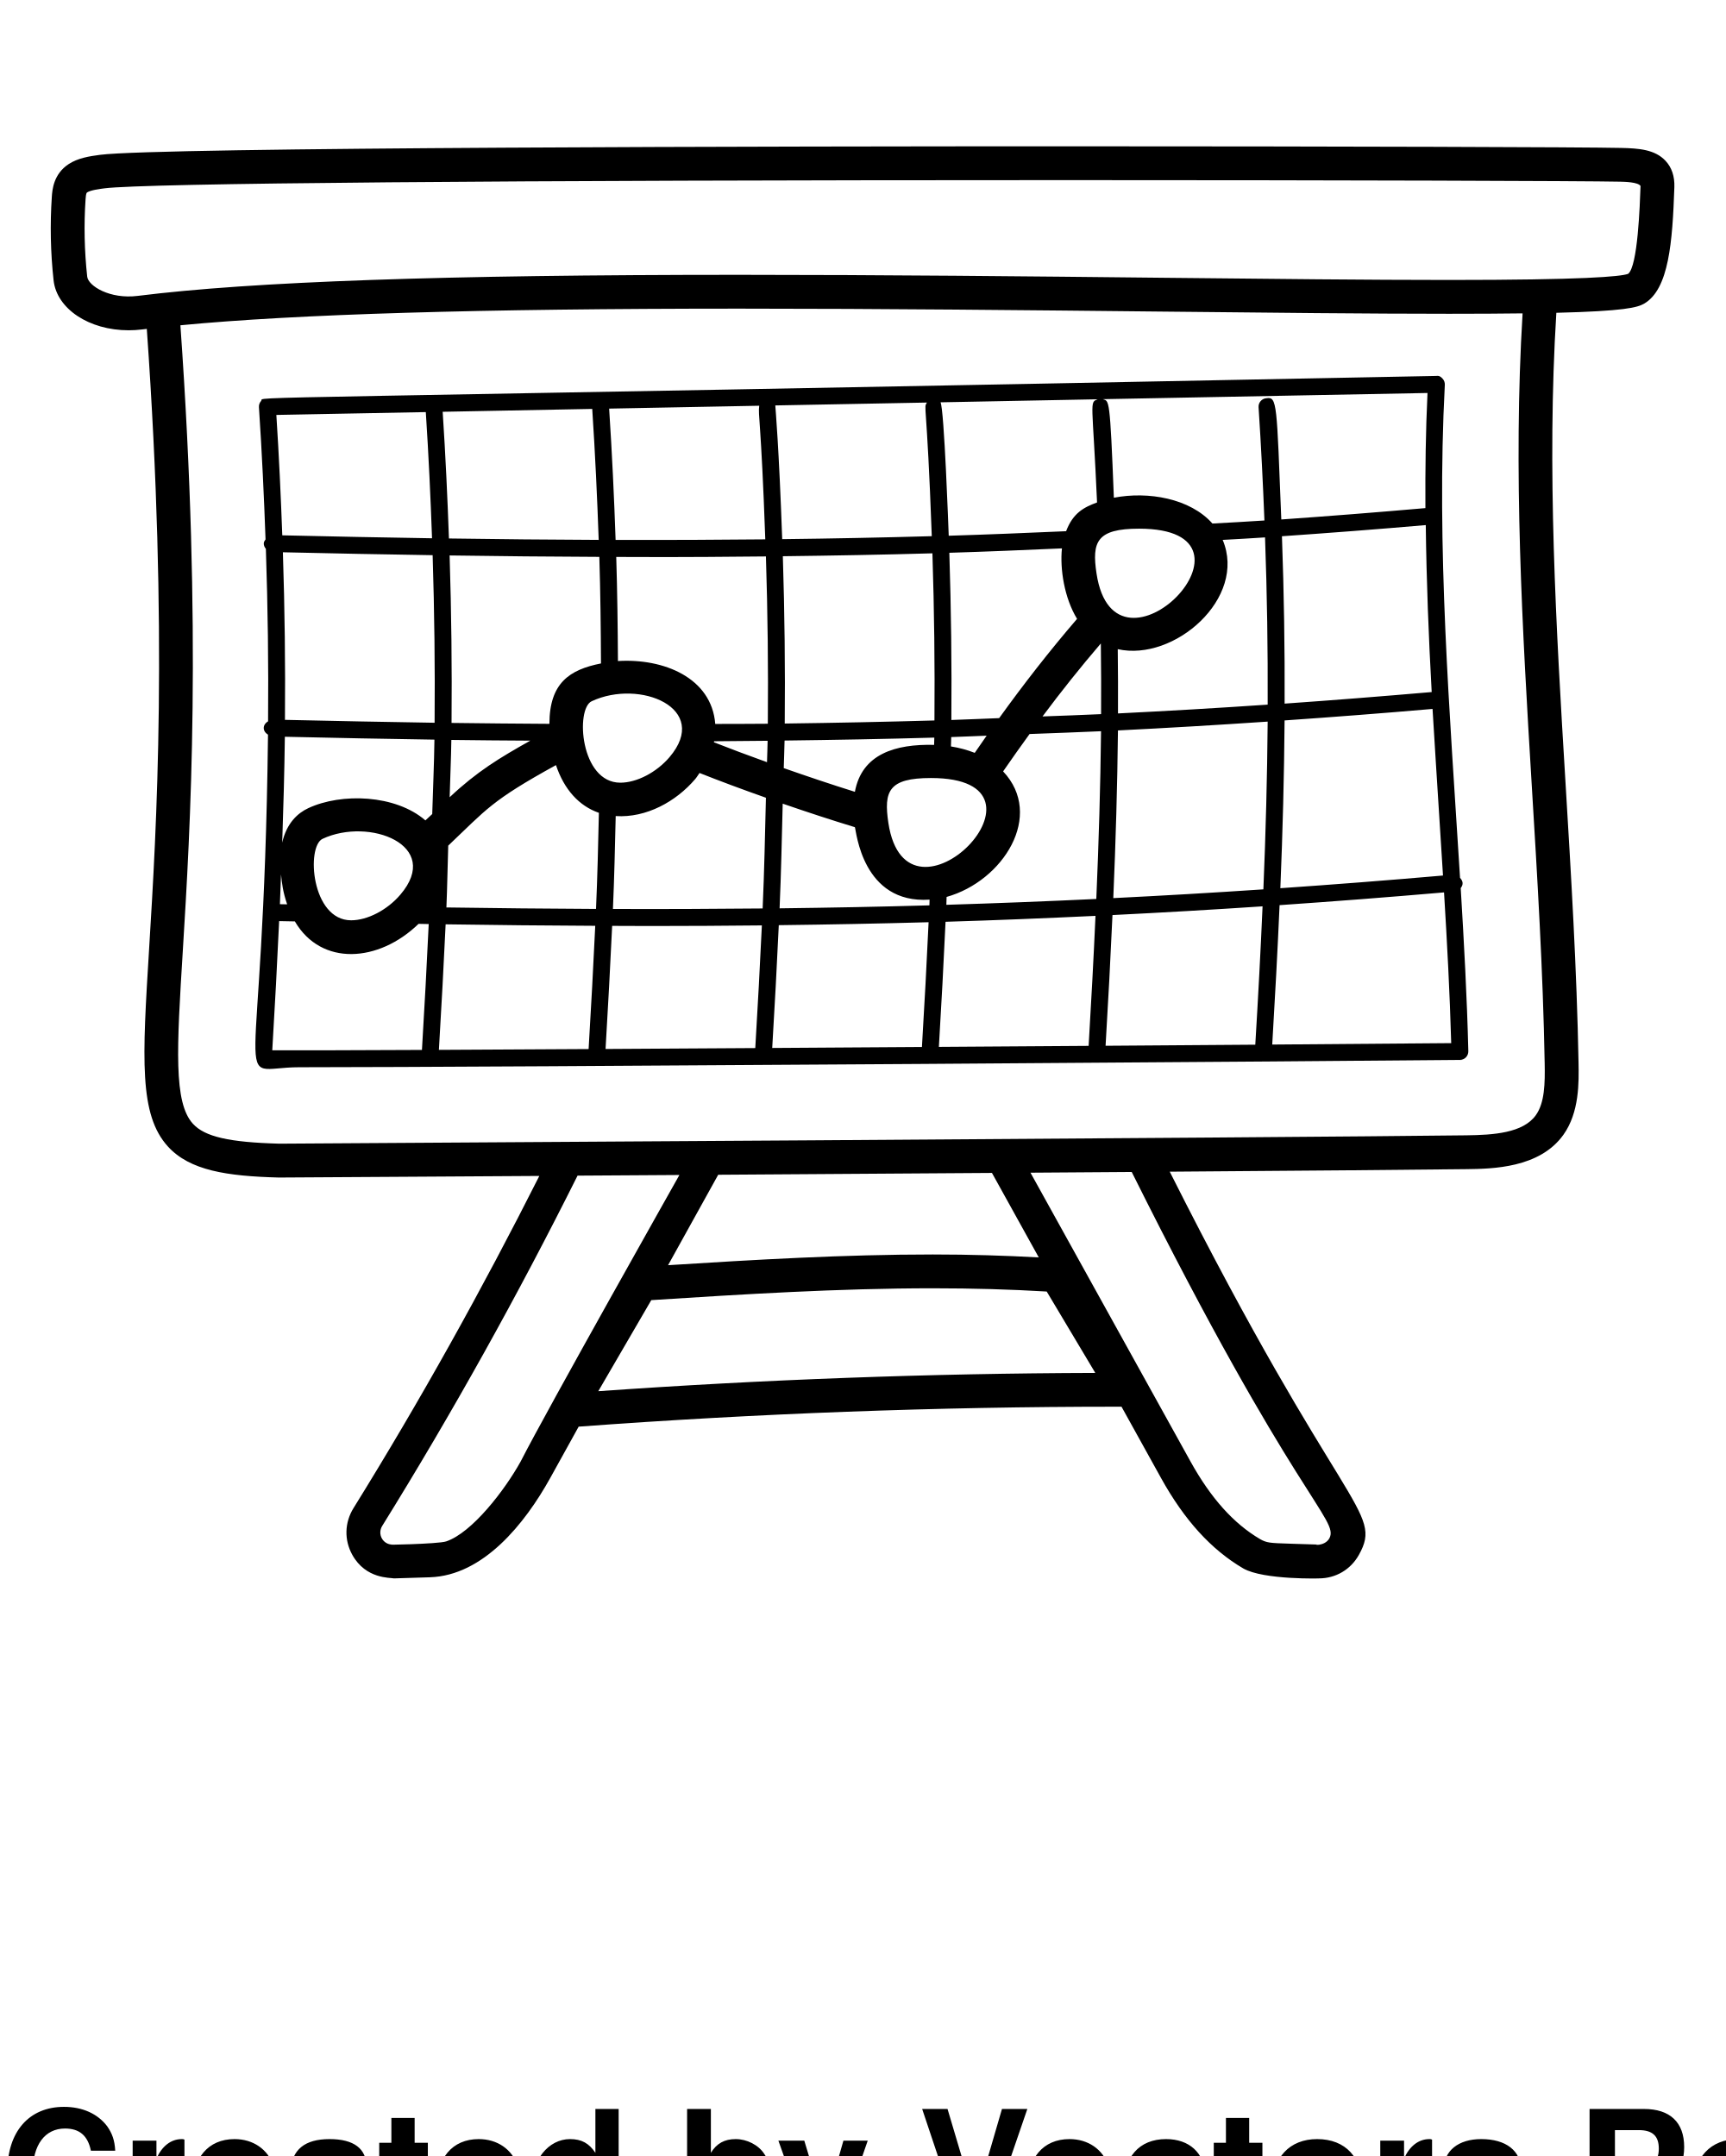
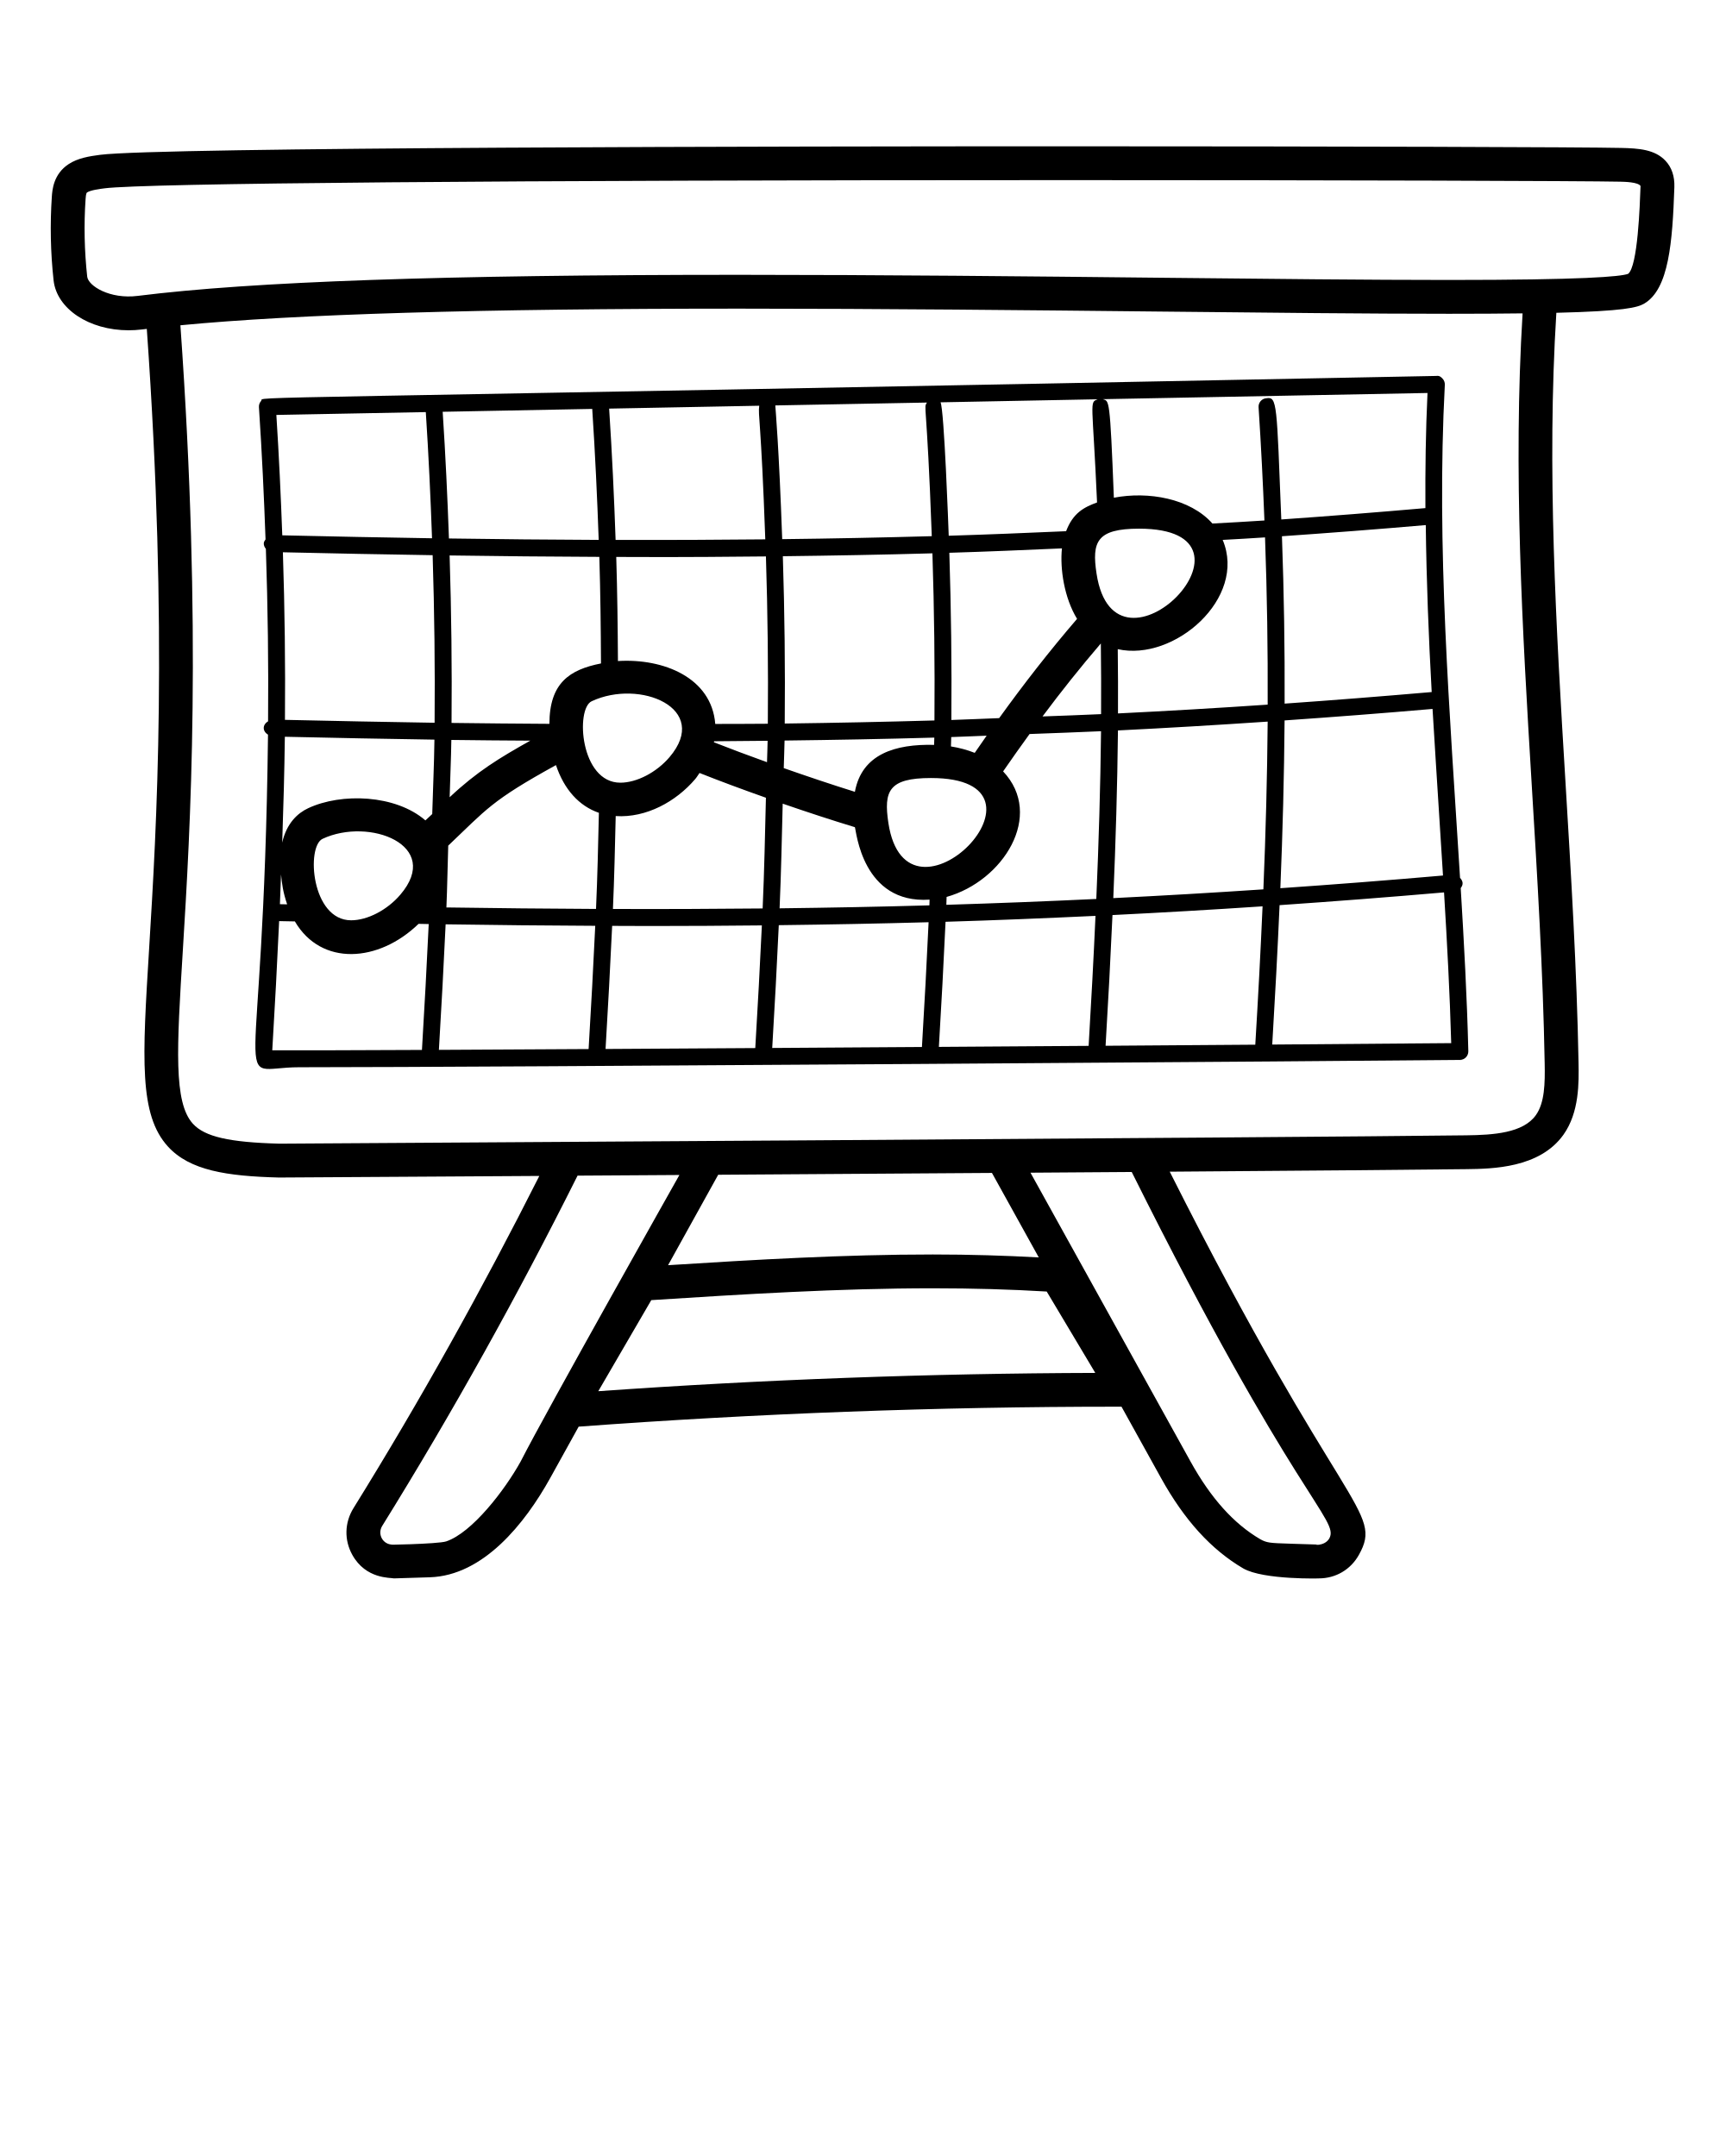
<svg xmlns="http://www.w3.org/2000/svg" version="1.1" x="0px" y="0px" viewBox="0 0 51 63.75" enable-background="new 0 0 51 51" xml:space="preserve">
  <g>
    <path d="M1.532,5.819c-0.055,0.817-0.038,1.648,0.052,2.469c0.092,0.842,1.046,1.478,2.219,1.478   c0.129,0,0.26-0.008,0.392-0.024C4.241,9.736,4.293,9.73,4.34,9.725   c0.636,8.987,0.287,14.772,0.069,18.317c-0.202,3.276-0.303,4.921,0.559,5.863   c0.646,0.705,1.732,0.872,3.274,0.913h0.022c0.053,0,3.238-0.019,7.68-0.047   c-1.686,3.344-3.522,6.644-5.493,9.821c-0.266,0.429-0.279,0.946-0.035,1.384   c0.402,0.722,1.125,0.668,1.229,0.695l1.062-0.033c1.58-0.05,2.809-1.583,3.559-2.935   l0.841-1.519c5.26-0.39,10.608-0.59,15.905-0.59h0.143l1.168,2.108   c0.689,1.244,1.483,2.118,2.429,2.673c0.598,0.349,2.337,0.296,2.236,0.296   c0.5,0,0.942-0.26,1.185-0.696c0.734-1.32-0.498-1.2-5.592-11.33   c4.07-0.03,7.39-0.057,8.78-0.075c0.752-0.01,2.152-0.028,2.857-1.015   c0.475-0.665,0.459-1.551,0.448-2.138c-0.051-2.754-0.221-5.561-0.385-8.274   c-0.278-4.583-0.557-9.297-0.271-13.894c2.007-0.05,2.398-0.154,2.601-0.274   c0.726-0.43,0.832-1.812,0.888-3.44c0.011-0.322-0.078-0.586-0.264-0.783   c-0.312-0.331-0.782-0.367-1.318-0.378C46.898,4.35,39.661,4.326,31.499,4.326   c-7.999,0-26.792,0.025-28.541,0.252c-0.322,0.042-0.658,0.097-0.928,0.274   C1.578,5.148,1.546,5.618,1.532,5.819z M15.39,43.218c-0.469,0.847-1.435,2.102-2.199,2.359   c-0.235,0.081-2.028,0.11-1.591,0.094c-0.281,0-0.452-0.308-0.3-0.553   c2.077-3.348,4.012-6.828,5.774-10.356c0.962-0.006,1.97-0.013,3.011-0.019   C20.022,34.856,16.197,41.639,15.39,43.218z M21.232,34.736c2.629-0.017,5.408-0.035,8.093-0.054   l1.384,2.498c-0.999-0.054-2.024-0.087-3.132-0.087c-2.621,0-5.256,0.154-7.827,0.317L21.232,34.736z    M17.687,41.136c0.059-0.101,1.667-2.865,1.567-2.693c2.729-0.175,5.544-0.35,8.323-0.35   c1.194,0,2.299,0.032,3.367,0.096l1.436,2.406C27.486,40.609,22.552,40.791,17.687,41.136z    M39.298,45.489c-0.142,0.253-0.546,0.182-0.324,0.182c-1.272-0.041-1.401-0.033-1.581-0.095   c-0.043-0.015-0.089-0.036-0.137-0.064c-0.786-0.461-1.459-1.212-2.059-2.294l-4.733-8.543   c1.023-0.007,2.024-0.014,2.993-0.021C38.288,44.347,39.601,44.937,39.298,45.489z M45.404,32.974   c-0.379,0.531-1.26,0.586-2.057,0.596c-4.999,0.065-34.923,0.247-35.084,0.247   c-1.49-0.04-2.208-0.205-2.559-0.588c-0.576-0.629-0.478-2.227-0.299-5.126   c0.22-3.575,0.573-9.413-0.072-18.485C8.763,9.288,14.188,9.126,21.859,9.126   c4.231,0,8.574,0.046,12.49,0.087c3.216,0.034,6.145,0.065,8.485,0.065   c0.851,0,1.565-0.004,2.178-0.012c-0.282,4.63-0.008,9.349,0.27,13.937   c0.164,2.704,0.334,5.5,0.383,8.232C45.677,32.037,45.665,32.608,45.404,32.974z M2.53,5.887   c0.012-0.175,0.031-0.188,0.048-0.199c0.101-0.066,0.376-0.102,0.509-0.119   C4.26,5.417,14.881,5.326,31.499,5.326c8.155,0,15.383,0.024,16.396,0.046   c0.131,0.003,0.531,0.011,0.604,0.127c-0.021,0.587-0.082,2.375-0.367,2.598   c-0.225,0.083-1.327,0.181-5.298,0.181c-2.338,0-5.262-0.031-8.475-0.065   c-3.919-0.042-8.266-0.087-12.5-0.087c-8.741,0-14.393,0.198-17.788,0.623   c-0.824,0.104-1.463-0.295-1.493-0.57C2.495,7.417,2.478,6.645,2.53,5.887z" />
    <path d="M43.163,25.957c-0.306-4.937-0.703-9.769-0.45-14.578c0.004-0.069-0.021-0.137-0.07-0.187   c-0.048-0.05-0.091-0.089-0.185-0.076C5.592,11.848,7.859,11.704,7.72,11.855   c-0.046,0.05-0.07,0.117-0.065,0.186c0.09,1.358,0.15,2.646,0.195,3.909   c-0.023,0.036-0.051,0.07-0.052,0.117c-0.002,0.063,0.026,0.117,0.062,0.162   c0.058,1.741,0.08,3.426,0.065,5.1c-0.172,0.103-0.169,0.29-0.002,0.395   c-0.132,11.183-1.169,9.833,0.922,9.833c5.664,0,31.907-0.188,34.316-0.217   c0.067-0.001,0.131-0.028,0.177-0.077c0.046-0.048,0.071-0.113,0.07-0.179   c-0.039-1.6-0.128-3.216-0.225-4.824C43.266,26.152,43.254,26.057,43.163,25.957z M42.659,25.888   c-1.641,0.143-3.24,0.267-4.808,0.375c0.069-1.674,0.112-3.312,0.125-4.961   c1.437-0.1,2.89-0.211,4.374-0.34C42.437,22.44,42.42,22.056,42.659,25.888z M37.977,20.805   c0.007-1.616-0.018-3.256-0.079-4.949c1.398-0.097,2.811-0.205,4.252-0.33   c0.02,1.655,0.084,3.304,0.175,4.937C40.852,20.59,39.403,20.705,37.977,20.805z M32.451,11.806   c-0.256,0.098-0.151,0.034-0.019,3.051c-0.39,0.143-0.71,0.31-0.915,0.85   c-1.162,0.051-2.321,0.099-3.47,0.134c-0.006-0.156-0.134-3.762-0.243-3.945L32.451,11.806z    M33.674,15.632c4.104,0-0.712,4.913-1.257,1.329C32.274,16.022,32.42,15.632,33.674,15.632z    M27.52,23.005c4.096,0-0.715,4.892-1.257,1.329C26.122,23.394,26.268,23.005,27.52,23.005z    M25.273,23.413c-0.677-0.212-1.4-0.454-2.103-0.701c0.005-0.27,0.021-0.545,0.024-0.815   c1.473-0.018,2.947-0.045,4.427-0.087c-0.001,0.071-0.004,0.143-0.006,0.215   C26.472,21.996,25.478,22.293,25.273,23.413z M28.816,22.261c-0.224-0.088-0.458-0.151-0.703-0.19   c0.003-0.093,0.007-0.185,0.008-0.277c0.346-0.01,0.7-0.029,1.047-0.041   C29.05,21.923,28.933,22.092,28.816,22.261z M28.125,21.289c0.013-1.619-0.006-3.256-0.06-4.944   c1.102-0.033,2.215-0.081,3.329-0.13c-0.063,0.61,0.071,1.468,0.447,2.084   c-0.823,0.957-1.588,1.942-2.303,2.935C29.068,21.251,28.592,21.275,28.125,21.289z M27.625,21.303   c-1.478,0.042-2.954,0.072-4.426,0.091c0.015-1.622-0.003-3.26-0.056-4.947   c1.473-0.018,2.945-0.044,4.422-0.086C27.619,18.047,27.638,19.684,27.625,21.303z M27.403,11.903   c-0.109,0.183-0.005-0.142,0.143,3.951c-1.476,0.041-2.95,0.071-4.422,0.088   c-0.097-2.74-0.198-3.851-0.204-3.954L27.403,11.903z M22.445,11.997   c-0.039,0.308,0.052,0.372,0.179,3.951c-1.469,0.015-2.944,0.021-4.425,0.017   c-0.044-1.258-0.103-2.54-0.191-3.883L22.445,11.997z M19.791,22.39   c-0.386,0.451-0.969,0.753-1.452,0.753c-1.185,0-1.33-2.183-0.848-2.408   C18.912,20.068,21.025,20.943,19.791,22.39z M17.767,19.617c-0.93,0.184-1.522,0.577-1.525,1.786   c-0.961-0.007-1.92-0.013-2.893-0.027c0.014-1.623-0.004-3.262-0.057-4.952   c1.49,0.022,2.963,0.036,4.426,0.042C17.751,17.537,17.762,18.579,17.767,19.617z M15.677,21.9   c-0.919,0.516-1.573,0.911-2.384,1.673c0.014-0.562,0.043-1.133,0.05-1.694   C14.129,21.89,14.902,21.895,15.677,21.9z M17.508,12.091c0.088,1.339,0.147,2.618,0.191,3.873   c-1.462-0.006-2.937-0.02-4.427-0.042c-0.043-1.214-0.101-2.453-0.185-3.746L17.508,12.091z    M12.588,12.185c0.084,1.288,0.141,2.521,0.184,3.731c-1.456-0.023-2.93-0.052-4.427-0.087   c-0.042-1.154-0.096-2.328-0.175-3.56L12.588,12.185z M8.308,25.855   c0.027,0.269,0.054,0.511,0.181,0.885c-0.071-0.001-0.141-0.003-0.214-0.004   C8.288,26.439,8.296,26.15,8.308,25.855z M12.474,31.045c-2.196,0.01-3.806,0.015-4.425,0.011   c0.08-1.326,0.146-2.585,0.203-3.82c0.158,0.004,0.31,0.006,0.465,0.009   c0.783,1.336,2.48,1.214,3.657,0.072c0.1,0.002,0.201,0.004,0.3,0.006   C12.617,28.535,12.551,29.766,12.474,31.045z M9.536,24.803c1.374-0.645,3.553,0.187,2.298,1.653   c-0.387,0.453-0.971,0.756-1.453,0.756C9.202,27.212,9.05,25.03,9.536,24.803z M12.778,24.07   c-0.065,0.064-0.136,0.125-0.202,0.188c-0.882-0.764-2.482-0.821-3.464-0.361   c-0.311,0.145-0.638,0.441-0.769,1.018c0.036-1.053,0.065-2.096,0.078-3.13   c1.495,0.034,2.966,0.063,4.422,0.085C12.834,22.598,12.799,23.339,12.778,24.07z M8.424,21.285   c0.014-1.627-0.006-3.265-0.061-4.955c1.498,0.035,2.97,0.063,4.427,0.086   c0.053,1.691,0.072,3.331,0.058,4.955C11.392,21.348,9.919,21.319,8.424,21.285z M17.401,31.019   c-1.614,0.009-3.114,0.017-4.426,0.024c0.077-1.275,0.142-2.503,0.199-3.712   c1.494,0.023,2.966,0.037,4.423,0.044C17.541,28.562,17.477,29.768,17.401,31.019z M17.62,26.876   c-1.457-0.007-2.929-0.022-4.423-0.044c0.027-0.618,0.033-1.218,0.054-1.828   c1.13-1.071,1.265-1.324,3.185-2.381c0.24,0.719,0.682,1.209,1.269,1.411   C17.683,24.975,17.663,25.914,17.62,26.876z M22.328,30.99c-1.524,0.01-3.014,0.018-4.426,0.027   c0.075-1.25,0.139-2.454,0.195-3.64c0.386,0.001,0.774,0.004,1.158,0.004   c1.094,0,2.181-0.007,3.268-0.018C22.467,28.545,22.403,29.745,22.328,30.99z M22.546,26.862   c-1.468,0.015-2.941,0.02-4.426,0.015c0.041-0.929,0.06-1.837,0.082-2.747   c0.905,0.059,1.784-0.431,2.348-1.091c0.051-0.059,0.086-0.122,0.13-0.183   c0.58,0.23,1.255,0.482,1.963,0.732C22.616,24.675,22.595,25.755,22.546,26.862z M22.675,22.537   c-0.567-0.204-1.1-0.404-1.57-0.589c0.002-0.01,0.004-0.02,0.006-0.03   c0.446-0.003,0.96-0.008,1.582-0.014C22.691,22.113,22.679,22.328,22.675,22.537z M21.145,21.406   c-0.108-1.369-1.531-1.944-2.877-1.86c-0.006-1.014-0.018-2.033-0.05-3.078   c0.8,0.002,1.679,0.013,4.425-0.015c0.053,1.688,0.071,3.325,0.056,4.947   C22.183,21.405,21.664,21.405,21.145,21.406z M27.255,30.958c-1.474,0.01-2.961,0.019-4.426,0.029   c0.075-1.246,0.139-2.448,0.194-3.631c1.474-0.018,2.948-0.046,4.429-0.087   C27.396,28.471,27.332,29.691,27.255,30.958z M27.476,26.77c-1.481,0.042-2.954,0.07-4.429,0.088   c0.046-1.047,0.065-2.067,0.092-3.095c0.721,0.249,1.453,0.489,2.134,0.696   c0.042,0.103,0.216,2.277,2.208,2.142C27.479,26.657,27.478,26.713,27.476,26.77z M32.183,30.925   c-1.425,0.01-2.914,0.02-4.427,0.03c0.077-1.27,0.141-2.494,0.197-3.699   c1.463-0.044,2.941-0.105,4.433-0.175C32.33,28.332,32.262,29.604,32.183,30.925z M32.41,26.581   c-1.493,0.071-2.969,0.128-4.433,0.173c0.003-0.079,0.005-0.156,0.007-0.233   c1.673-0.469,2.898-2.411,1.671-3.712c0.255-0.369,0.515-0.737,0.782-1.105   c0.705-0.028,1.403-0.049,2.113-0.083C32.532,23.265,32.482,24.904,32.41,26.581z M30.82,21.184   c0.545-0.731,1.119-1.452,1.724-2.158c0.008,0.701,0.012,1.399,0.007,2.09   C31.969,21.145,31.398,21.161,30.82,21.184z M37.11,30.89c-1.343,0.01-2.837,0.021-4.426,0.032   c0.08-1.327,0.147-2.607,0.204-3.865c1.456-0.072,2.933-0.157,4.437-0.258   C37.267,28.129,37.195,29.483,37.11,30.89z M37.349,26.297c-1.504,0.101-2.981,0.187-4.437,0.259   c0.072-1.675,0.12-3.314,0.138-4.958c1.457-0.072,2.932-0.16,4.426-0.261   C37.462,22.985,37.419,24.623,37.349,26.297z M33.051,21.095c0.004-0.628-0-1.263-0.007-1.9   c1.669,0.375,3.827-1.508,3.102-3.231c0.416-0.023,0.83-0.045,1.252-0.074   c0.061,1.691,0.085,3.33,0.078,4.945C35.982,20.937,34.508,21.023,33.051,21.095z M37.44,11.775   c-0.138,0.009-0.242,0.128-0.233,0.266c0.076,1.154,0.13,2.26,0.173,3.349   c-0.518,0.035-1.026,0.062-1.537,0.09c-0.659-0.743-1.897-0.959-2.914-0.763   c-0.116-2.984-0.138-2.853-0.327-2.914l9.599-0.183c-0.054,1.136-0.068,2.271-0.062,3.404   c-1.441,0.126-2.861,0.238-4.26,0.336C37.742,11.933,37.76,11.725,37.44,11.775z M37.611,30.886   c0.085-1.417,0.158-2.783,0.217-4.122c1.586-0.109,3.2-0.233,4.862-0.377   c0.09,1.486,0.171,2.979,0.212,4.457C42.084,30.852,40.158,30.867,37.611,30.886z" />
  </g>
-   <text x="0" y="66" fill="#000000" font-size="5px" font-weight="bold" font-family="'Helvetica Neue', Helvetica, Arial-Unicode, Arial, Sans-serif">Created by Vectors Point</text>
-   <text x="0" y="71" fill="#000000" font-size="5px" font-weight="bold" font-family="'Helvetica Neue', Helvetica, Arial-Unicode, Arial, Sans-serif">from the Noun Project</text>
</svg>
